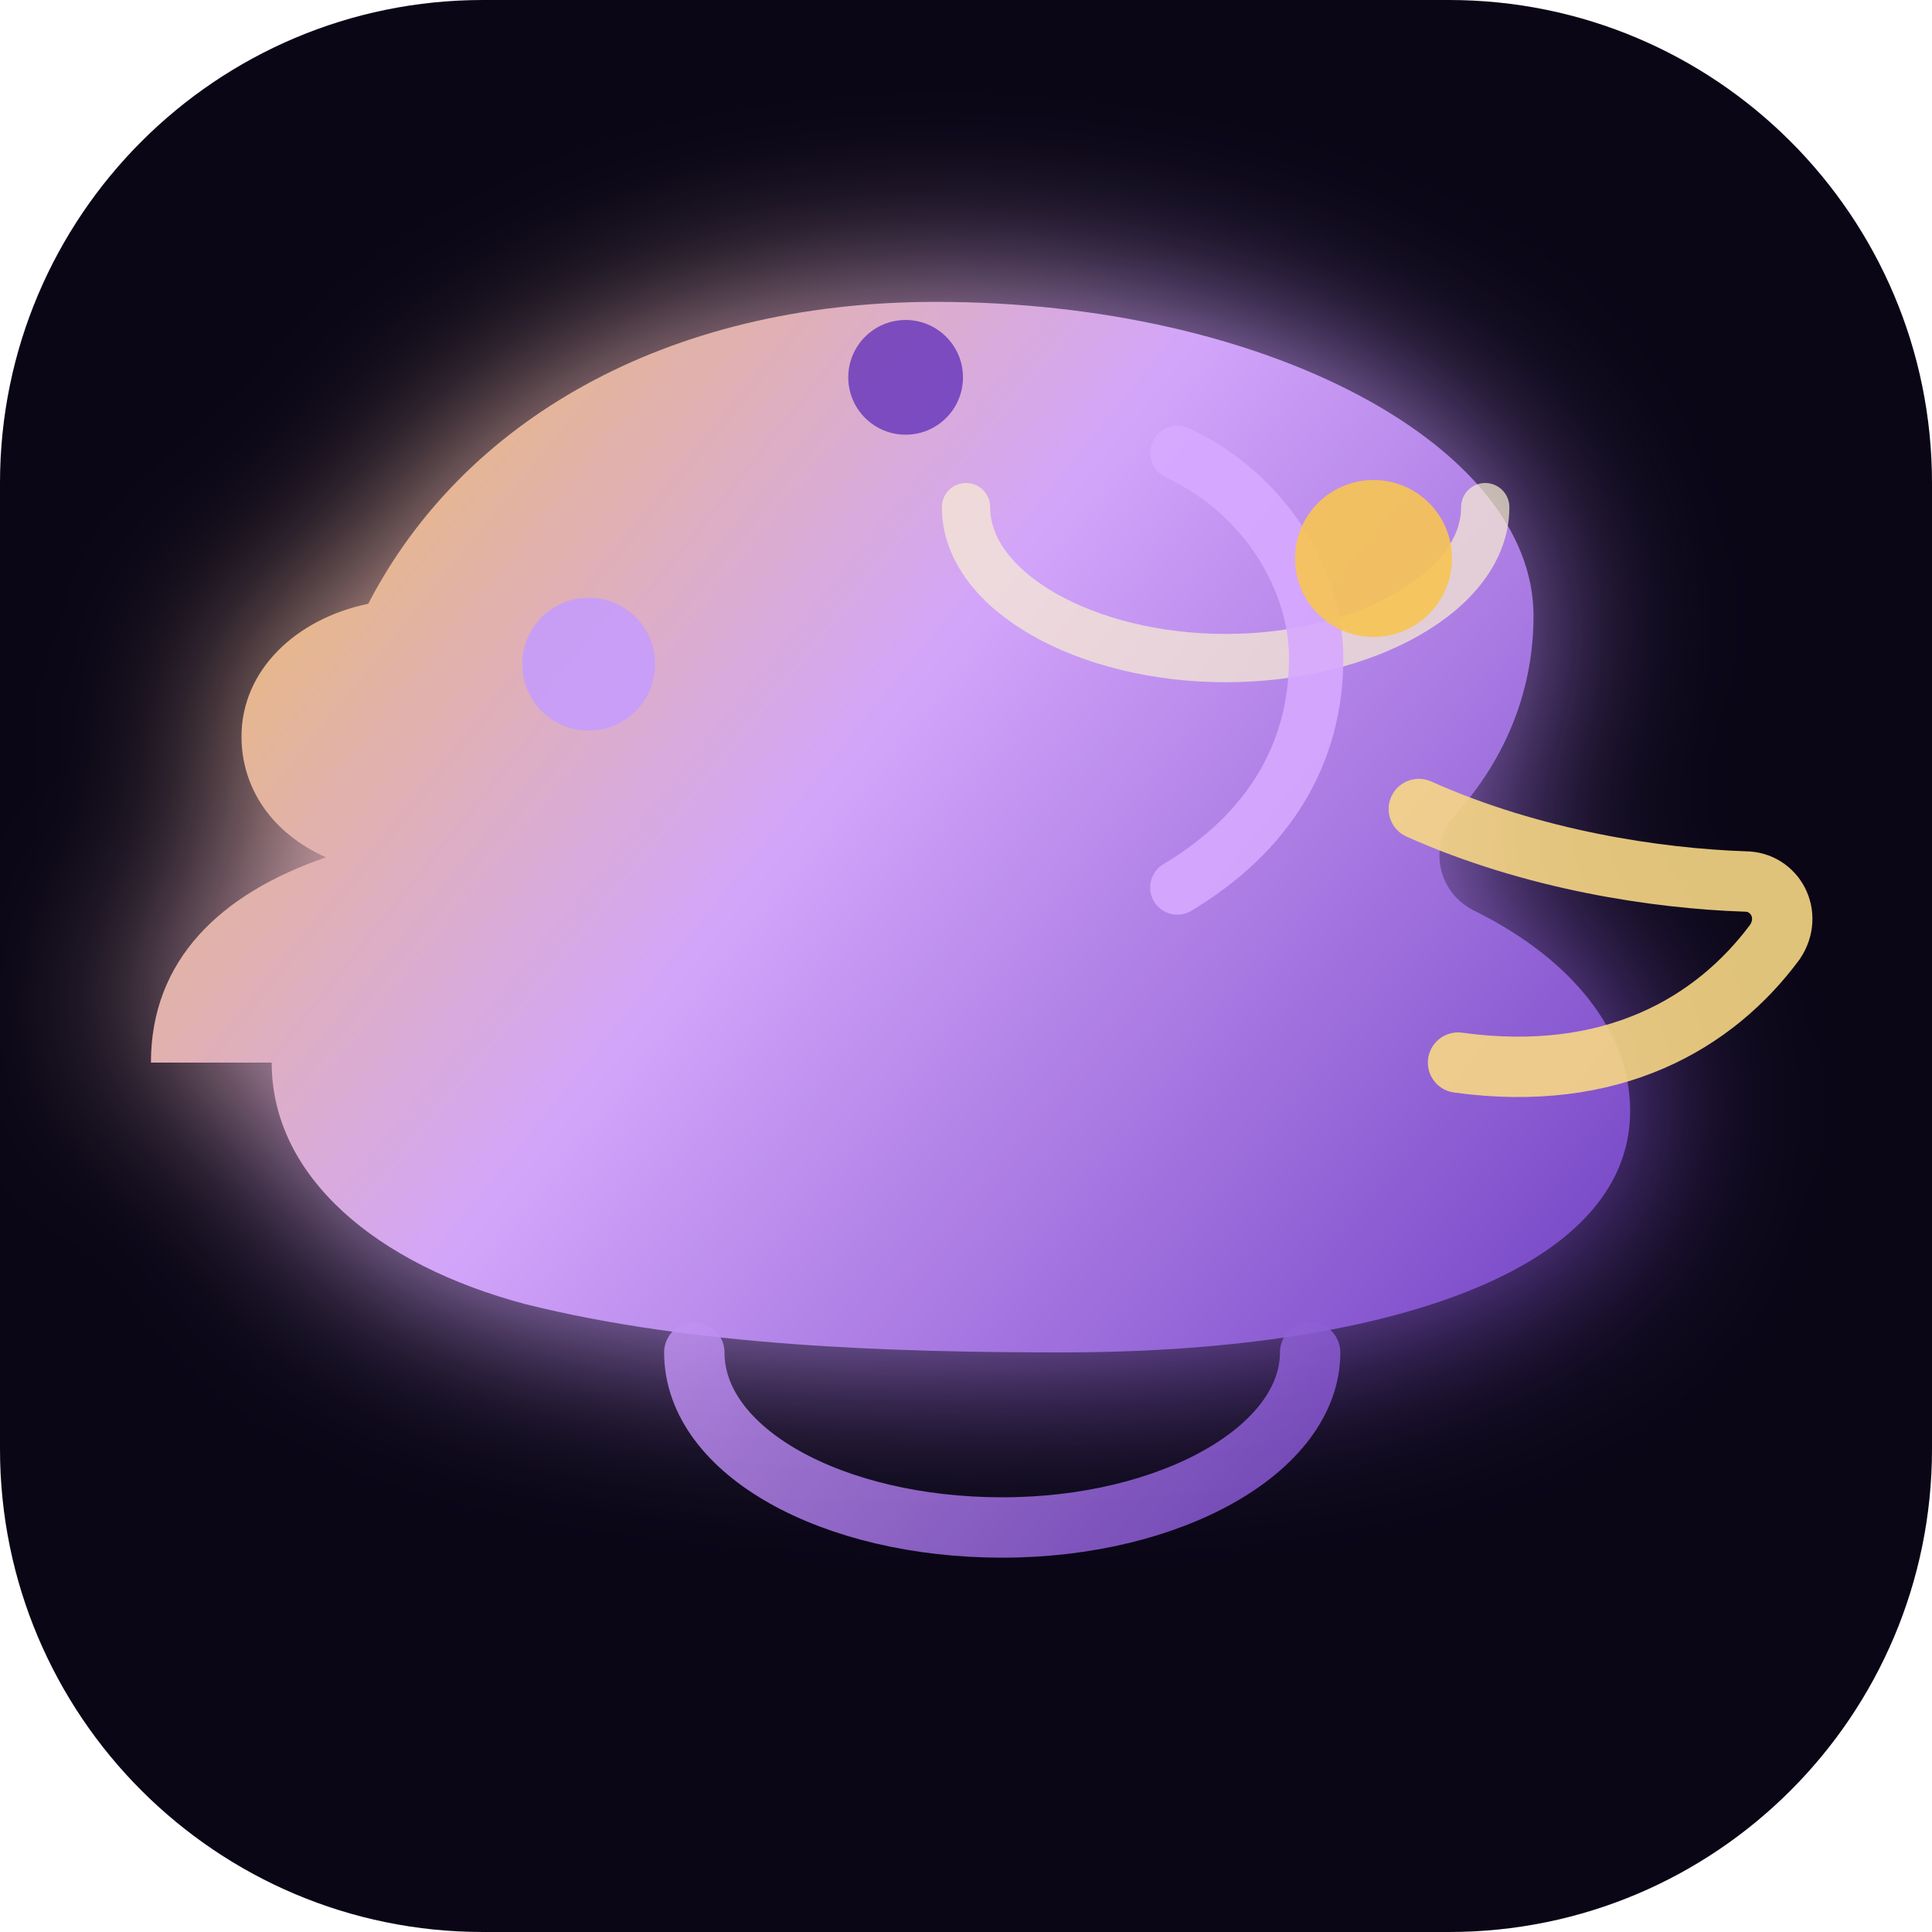
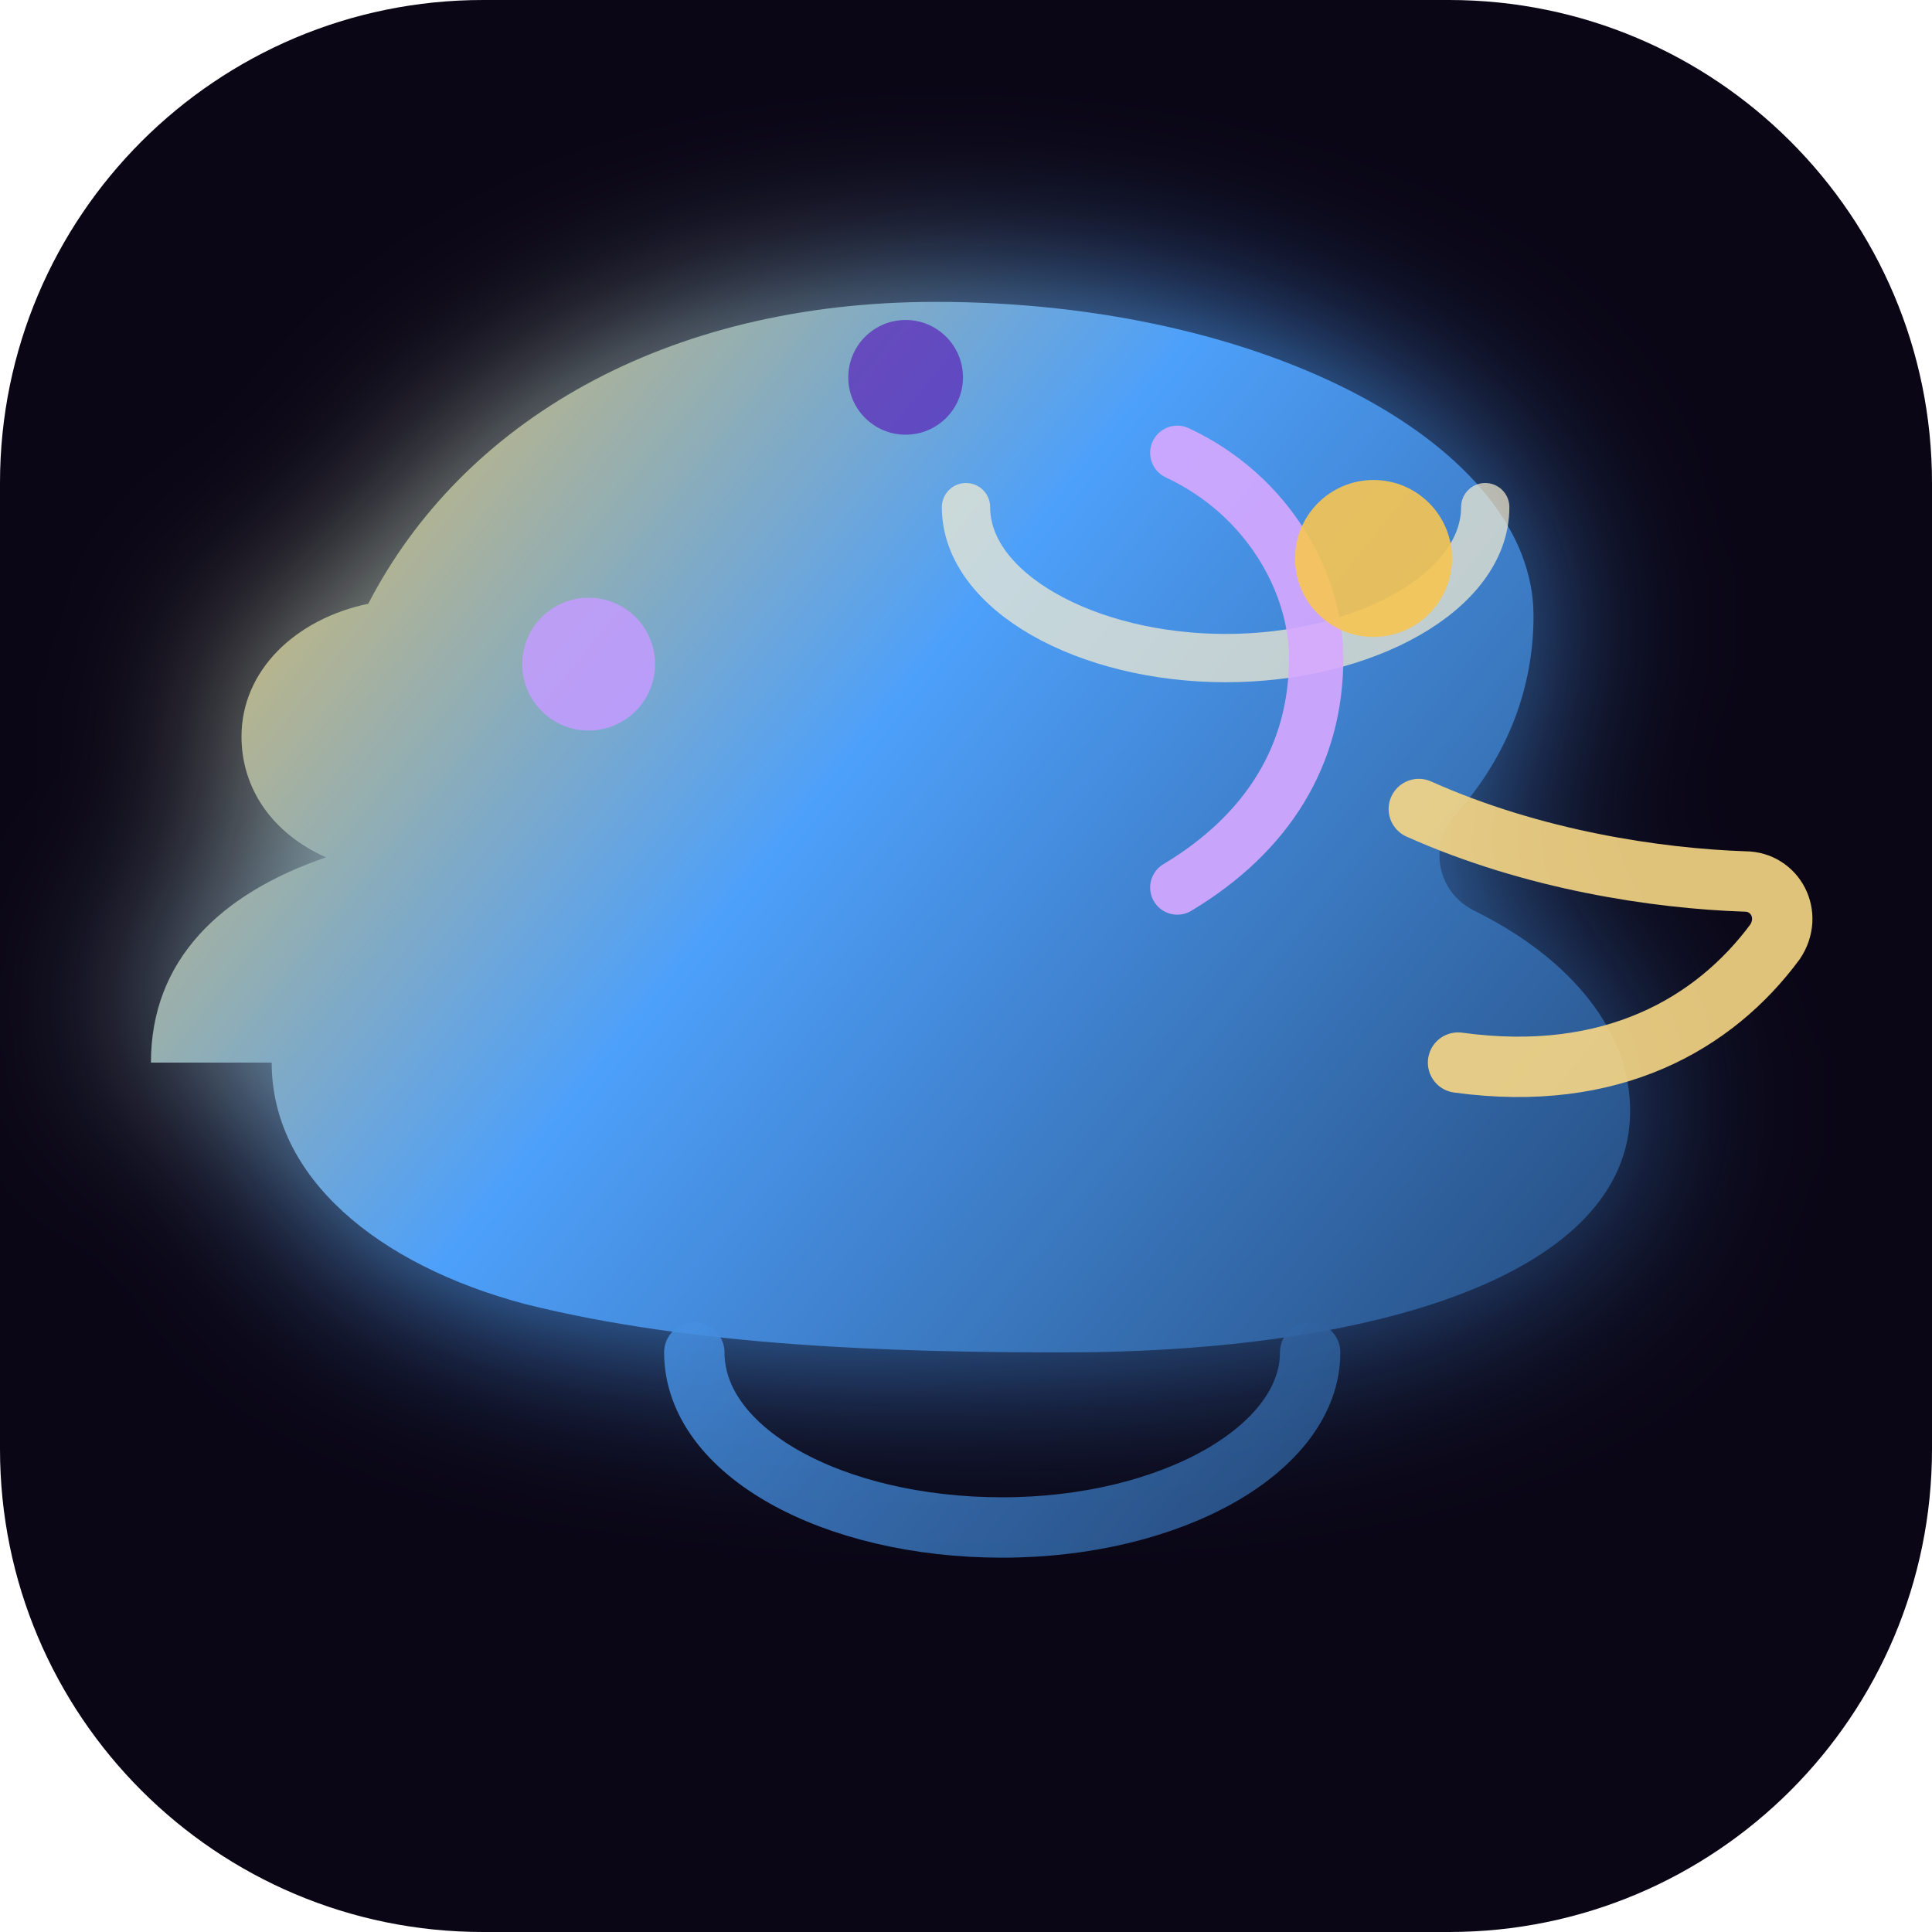
<svg xmlns="http://www.w3.org/2000/svg" width="512" height="512" viewBox="0 0 64 64" fill="none">
  <defs>
    <linearGradient id="grad" x1="6" y1="10" x2="58" y2="52" gradientUnits="userSpaceOnUse">
      <stop stop-color="#F7C552" />
-       <stop offset="0.4" stop-color="#D7A8FF" />
-       <stop offset="1" stop-color="#5C2BBA" />
+       <stop offset="0.4" stop-color="#4FA3FF" />
+       <stop offset="1" stop-color="#1B3760" />
    </linearGradient>
    <filter id="shadow" x="-60%" y="-60%" width="220%" height="220%" color-interpolation-filters="sRGB">
      <feGaussianBlur in="SourceGraphic" stdDeviation="3" result="blur" />
      <feMerge>
        <feMergeNode in="blur" />
        <feMergeNode in="SourceGraphic" />
      </feMerge>
    </filter>
  </defs>
  <rect width="64" height="64" rx="16" fill="#0A0616" />
  <path d="M9 35.2c0 3.8 3.5 6.7 8.4 8 5.6 1.4 12.2 1.6 17.8 1.6 10.4 0 18.8-2.6 18.8-8 0-2.6-1.9-5-5.1-6.6-1.3-.6-1.6-2.2-.7-3.2 1.8-2 2.6-4.3 2.6-6.6C50.8 14.8 42 10 31 10c-9 0-15.7 4-18.8 10-2.4.5-4.2 2.2-4.2 4.4 0 1.7 1 3.2 2.8 4-3.5 1.2-5.8 3.4-5.8 6.8Z" fill="url(#grad)" filter="url(#shadow)" opacity="0.98" />
  <path d="M47 26.8c3.8 1.7 7.9 2.3 10.8 2.4 1 0 1.6 1.1 1 2-2 2.7-5.4 4.7-10.5 4" stroke="#F7D785" stroke-width="2" stroke-linecap="round" opacity="0.9" />
  <path d="M23 44.8c0 3.3 4.6 5.8 10.2 5.8S43.4 48 43.4 44.8" stroke="url(#grad)" stroke-width="2" stroke-linecap="round" opacity="0.85" />
  <path d="M32 16.8c0 2.8 4 5 8.6 5s8.6-2.2 8.6-5" stroke="#F9EFD2" stroke-width="1.6" stroke-linecap="round" opacity="0.7" />
  <path d="M39 15c3 1.4 4.6 4.3 4.6 6.8 0 3.2-1.6 5.8-4.6 7.6" stroke="#D7A8FF" stroke-width="1.8" stroke-linecap="round" opacity="0.9" />
  <circle cx="19.5" cy="22" r="2.2" fill="#C49BFF" opacity="0.85" />
  <circle cx="45.5" cy="18.5" r="2.6" fill="#F7C552" opacity="0.9" />
  <circle cx="30" cy="12.5" r="1.9" fill="#5C2BBA" opacity="0.75" />
</svg>
